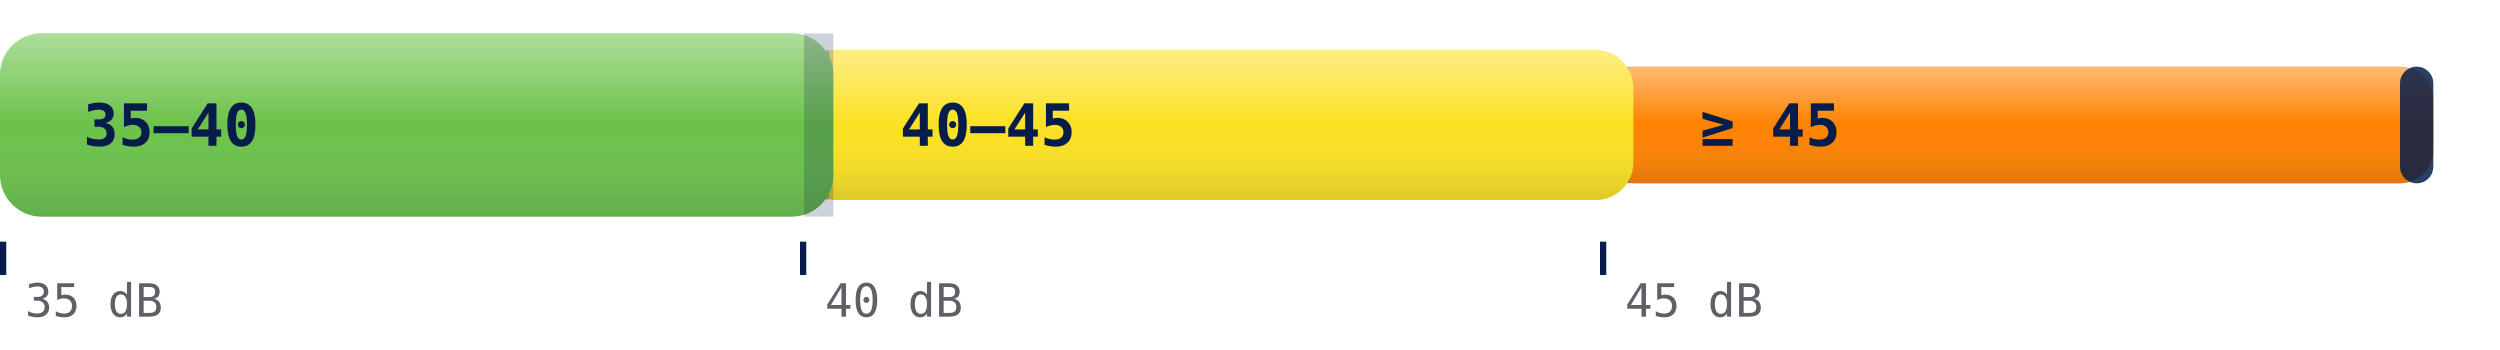
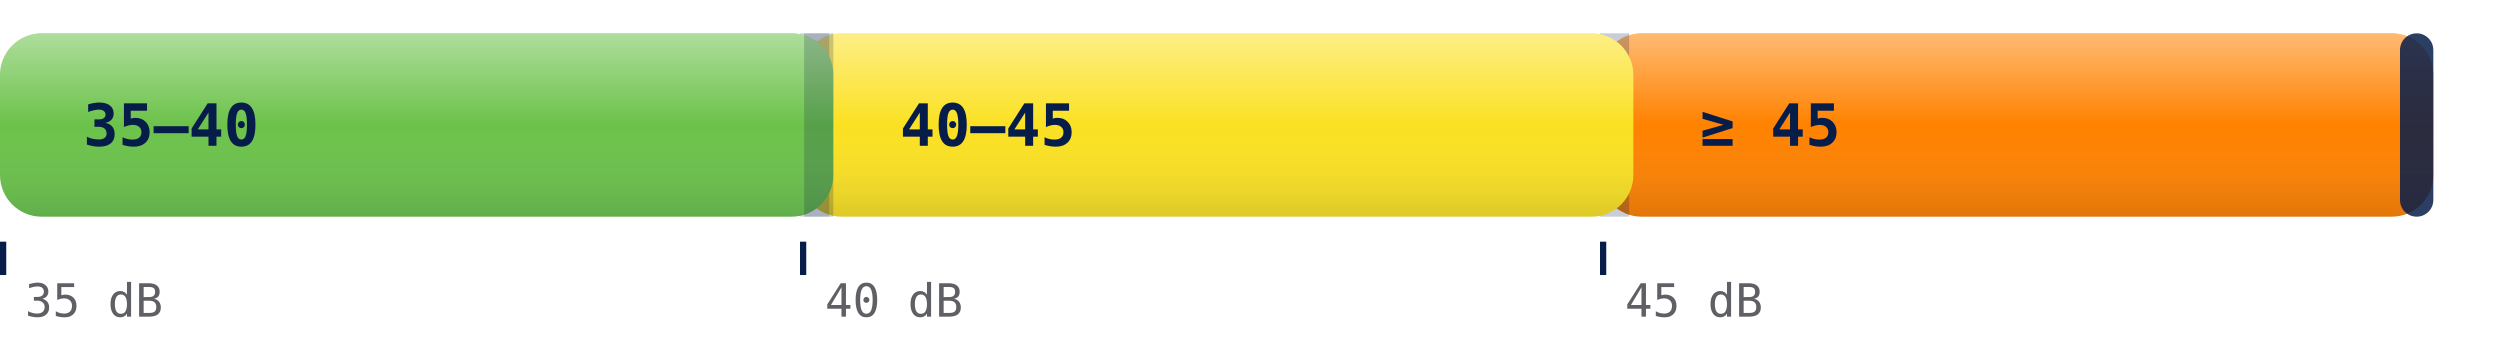
<svg xmlns="http://www.w3.org/2000/svg" width="600" height="84" viewBox="0 0 600 84">
  <style>.y{animation:y 8s infinite}.o{animation:o 8s infinite}.t2{animation:t2 8s infinite}.t3{animation:t3 8s infinite}@keyframes y{0%,6%{transform:translateX(-192px);animation-timing-function:cubic-bezier(.2,.7,.2,1)}22%,88%{transform:translateX(0);animation-timing-function:ease-in}97%,100%{transform:translateX(-192px)}}@keyframes o{0%,6%{transform:translateX(-384px);animation-timing-function:cubic-bezier(.2,.7,.2,1)}22%,26%{transform:translateX(-192px);animation-timing-function:cubic-bezier(.2,.7,.2,1)}42%,88%{transform:translateX(0);animation-timing-function:ease-in}97%,100%{transform:translateX(-384px)}}@keyframes t2{0%,14%{opacity:0}22%,88%{opacity:1}94%,100%{opacity:0}}@keyframes t3{0%,34%{opacity:0}42%,88%{opacity:1}92%,100%{opacity:0}}@media (prefers-reduced-motion:reduce){.y,.o,.t2,.t3{animation:none}}</style>
  <defs>
    <linearGradient id="s" x1="0" y1="0" x2="0" y2="1">
      <stop offset="0" stop-color="#FFFFFF" stop-opacity=".45" />
      <stop offset=".5" stop-color="#FFFFFF" stop-opacity="0" />
      <stop offset="1" stop-color="#071D49" stop-opacity=".12" />
    </linearGradient>
  </defs>
  <g class="o">
-     <rect x="384" y="16" width="200" height="28" rx="8" fill="#FF8200" />
-     <rect x="384" y="16" width="200" height="28" rx="8" fill="url(#s)" />
-     <rect x="384" y="16" width="7" height="28" fill="#071D49" fill-opacity=".22" />
-     <rect x="576" y="16" width="8" height="28" rx="4" fill="#071D49" fill-opacity=".85" />
+     <rect x="384" y="8" width="200" height="44" rx="10" fill="#FF8200" />
+     <rect x="384" y="8" width="200" height="44" rx="10" fill="url(#s)" />
+     <rect x="384" y="8" width="7" height="44" fill="#071D49" fill-opacity=".22" />
+     <rect x="576" y="8" width="8" height="44" rx="4" fill="#071D49" fill-opacity=".85" />
    <text x="408" y="35" font-family="Consolas,monospace" font-size="14" font-weight="700" fill="#071D49">≥ 45</text>
  </g>
  <g class="y">
-     <rect x="192" y="12" width="200" height="36" rx="9" fill="#FBE122" />
-     <rect x="192" y="12" width="200" height="36" rx="9" fill="url(#s)" />
-     <rect x="192" y="12" width="7" height="36" fill="#071D49" fill-opacity=".18" />
+     <rect x="192" y="8" width="200" height="44" rx="10" fill="#FBE122" />
+     <rect x="192" y="8" width="200" height="44" rx="10" fill="url(#s)" />
+     <rect x="192" y="8" width="7" height="44" fill="#071D49" fill-opacity=".18" />
    <text x="216" y="35" font-family="Consolas,monospace" font-size="14" font-weight="700" fill="#071D49">40–45</text>
  </g>
  <rect x="0" y="8" width="200" height="44" rx="10" fill="#6CC24A" />
  <rect x="0" y="8" width="200" height="44" rx="10" fill="url(#s)" />
  <rect x="193" y="8" width="7" height="44" fill="#071D49" fill-opacity=".2" />
  <text x="20" y="35" font-family="Consolas,monospace" font-size="14" font-weight="700" fill="#071D49">35–40</text>
  <g font-family="Consolas,monospace" font-size="11" fill="#5E6066">
    <rect x="0" y="58" width="1.5" height="8" fill="#071D49" />
    <text x="6" y="76">35 dB</text>
    <g class="t2">
      <rect x="192" y="58" width="1.5" height="8" fill="#071D49" />
      <text x="198" y="76">40 dB</text>
    </g>
    <g class="t3">
      <rect x="384" y="58" width="1.5" height="8" fill="#071D49" />
      <text x="390" y="76">45 dB</text>
    </g>
  </g>
</svg>
